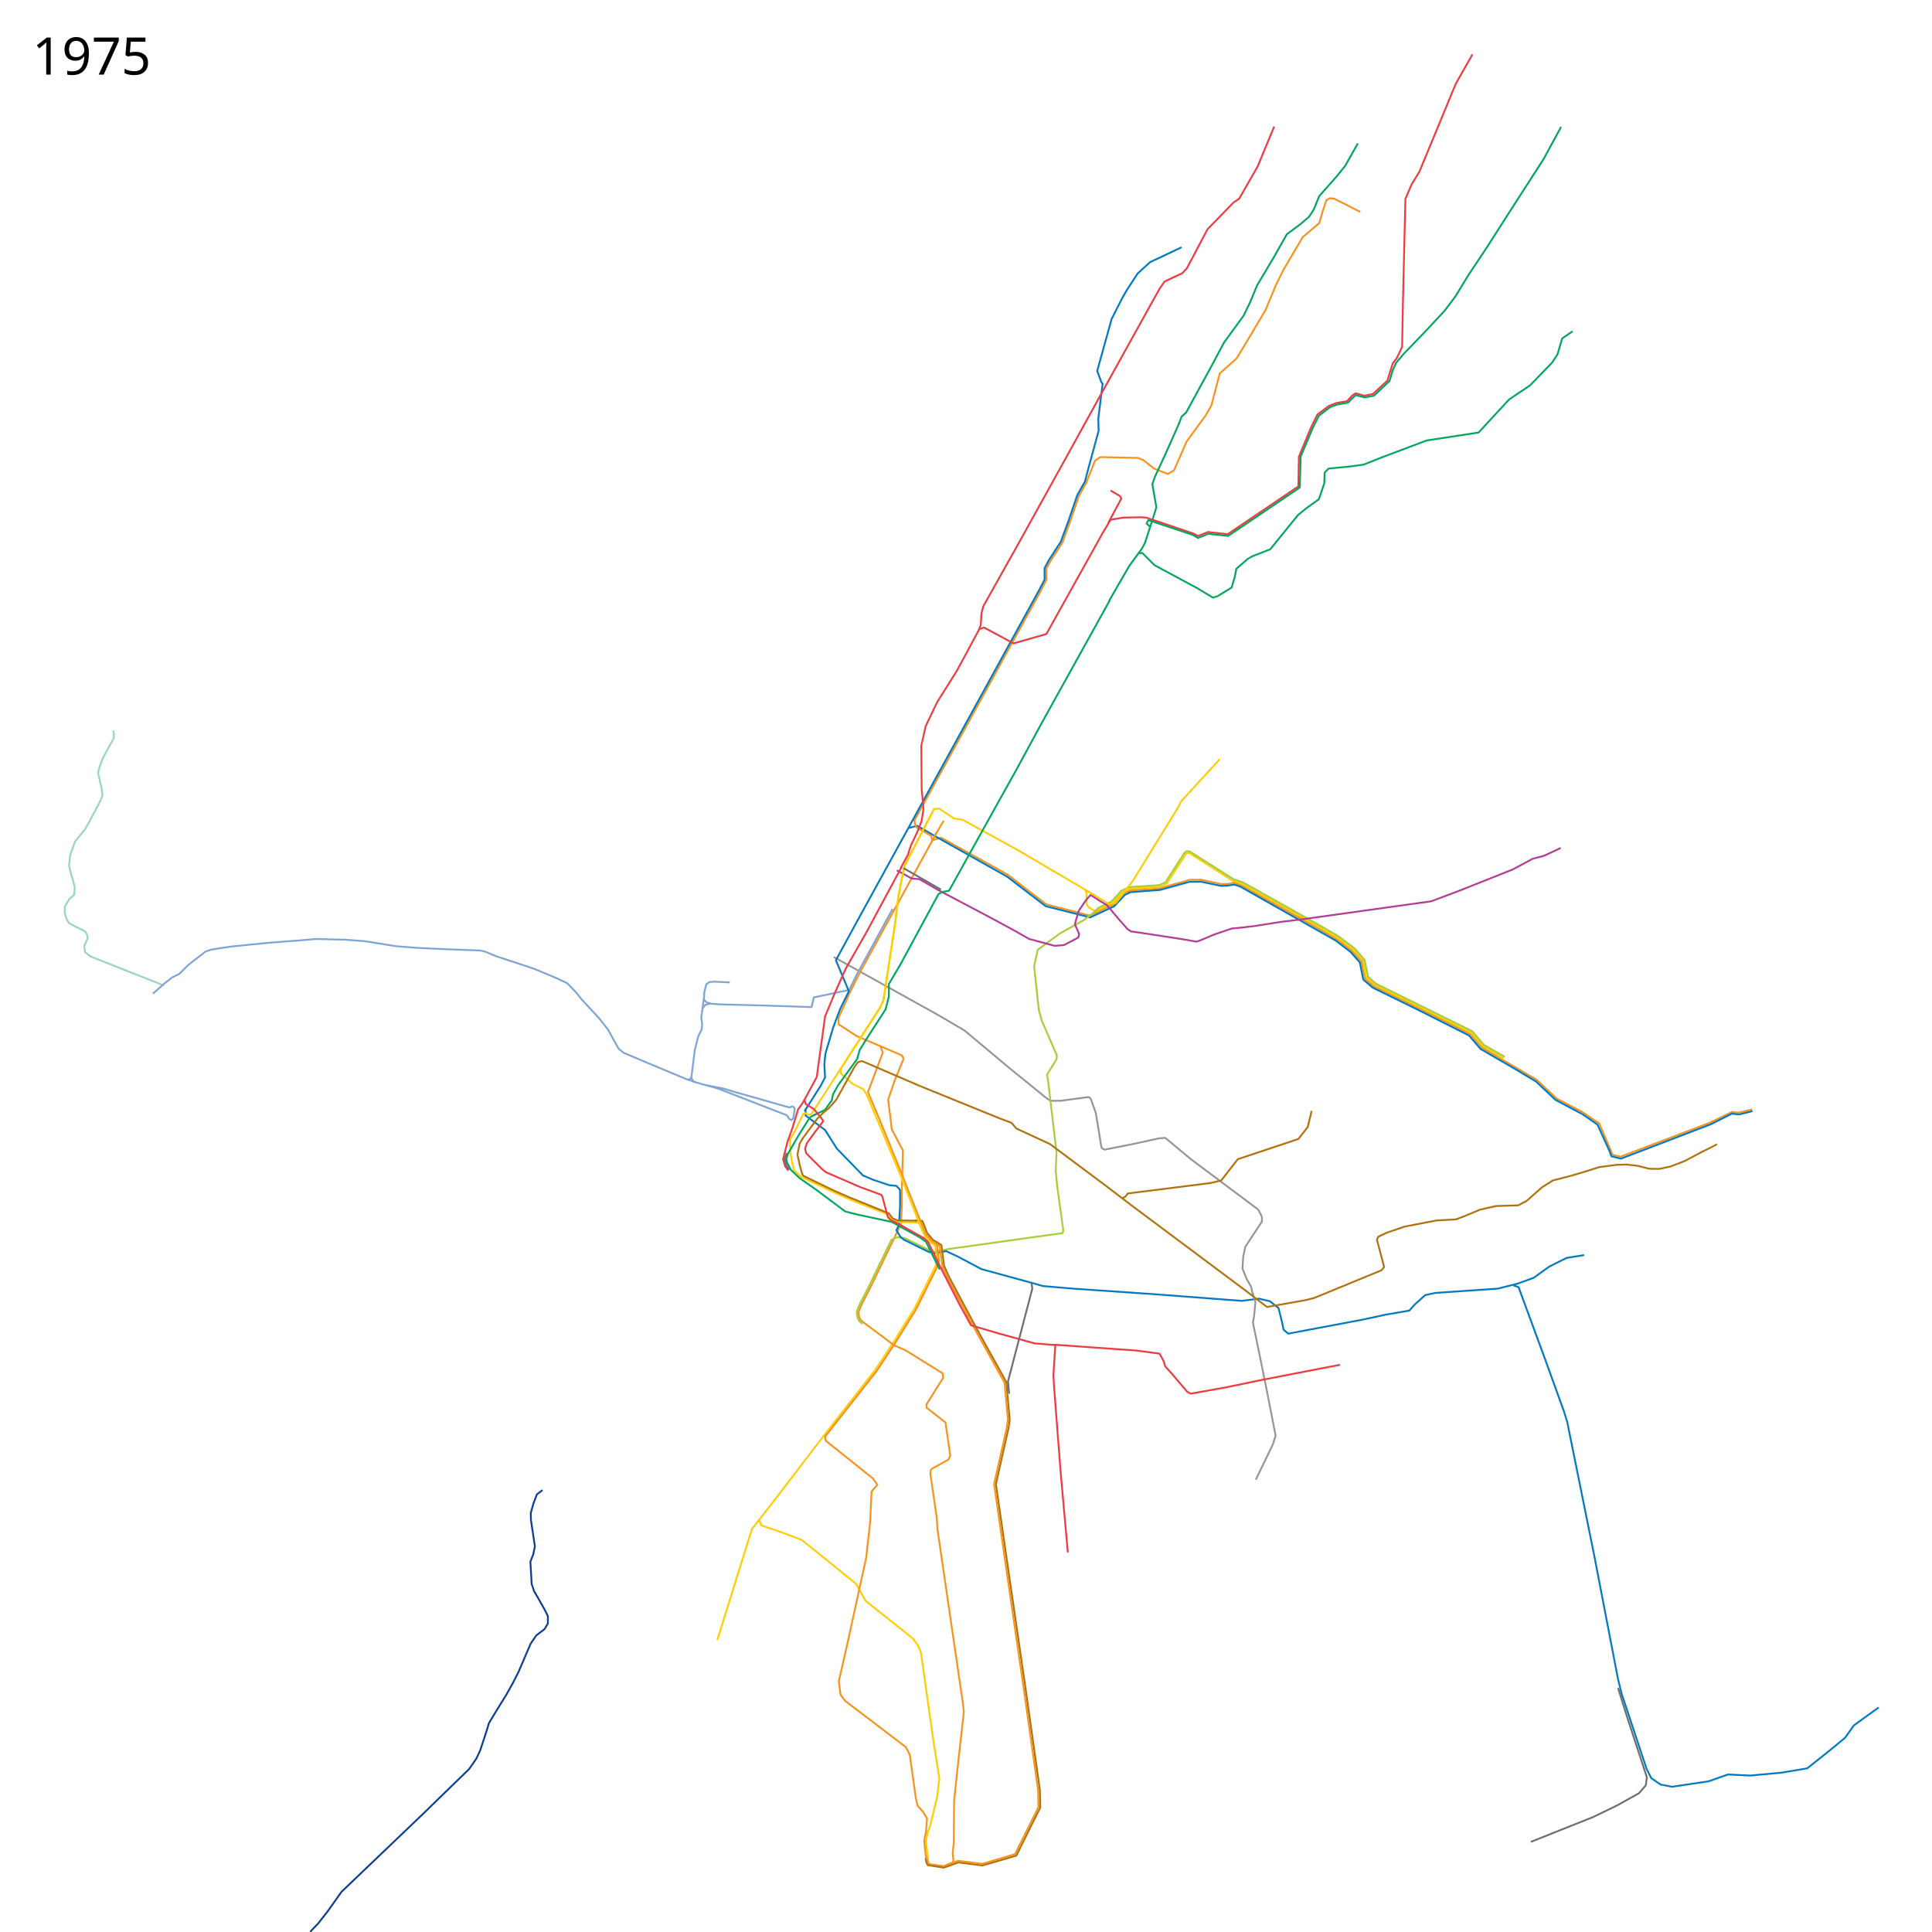
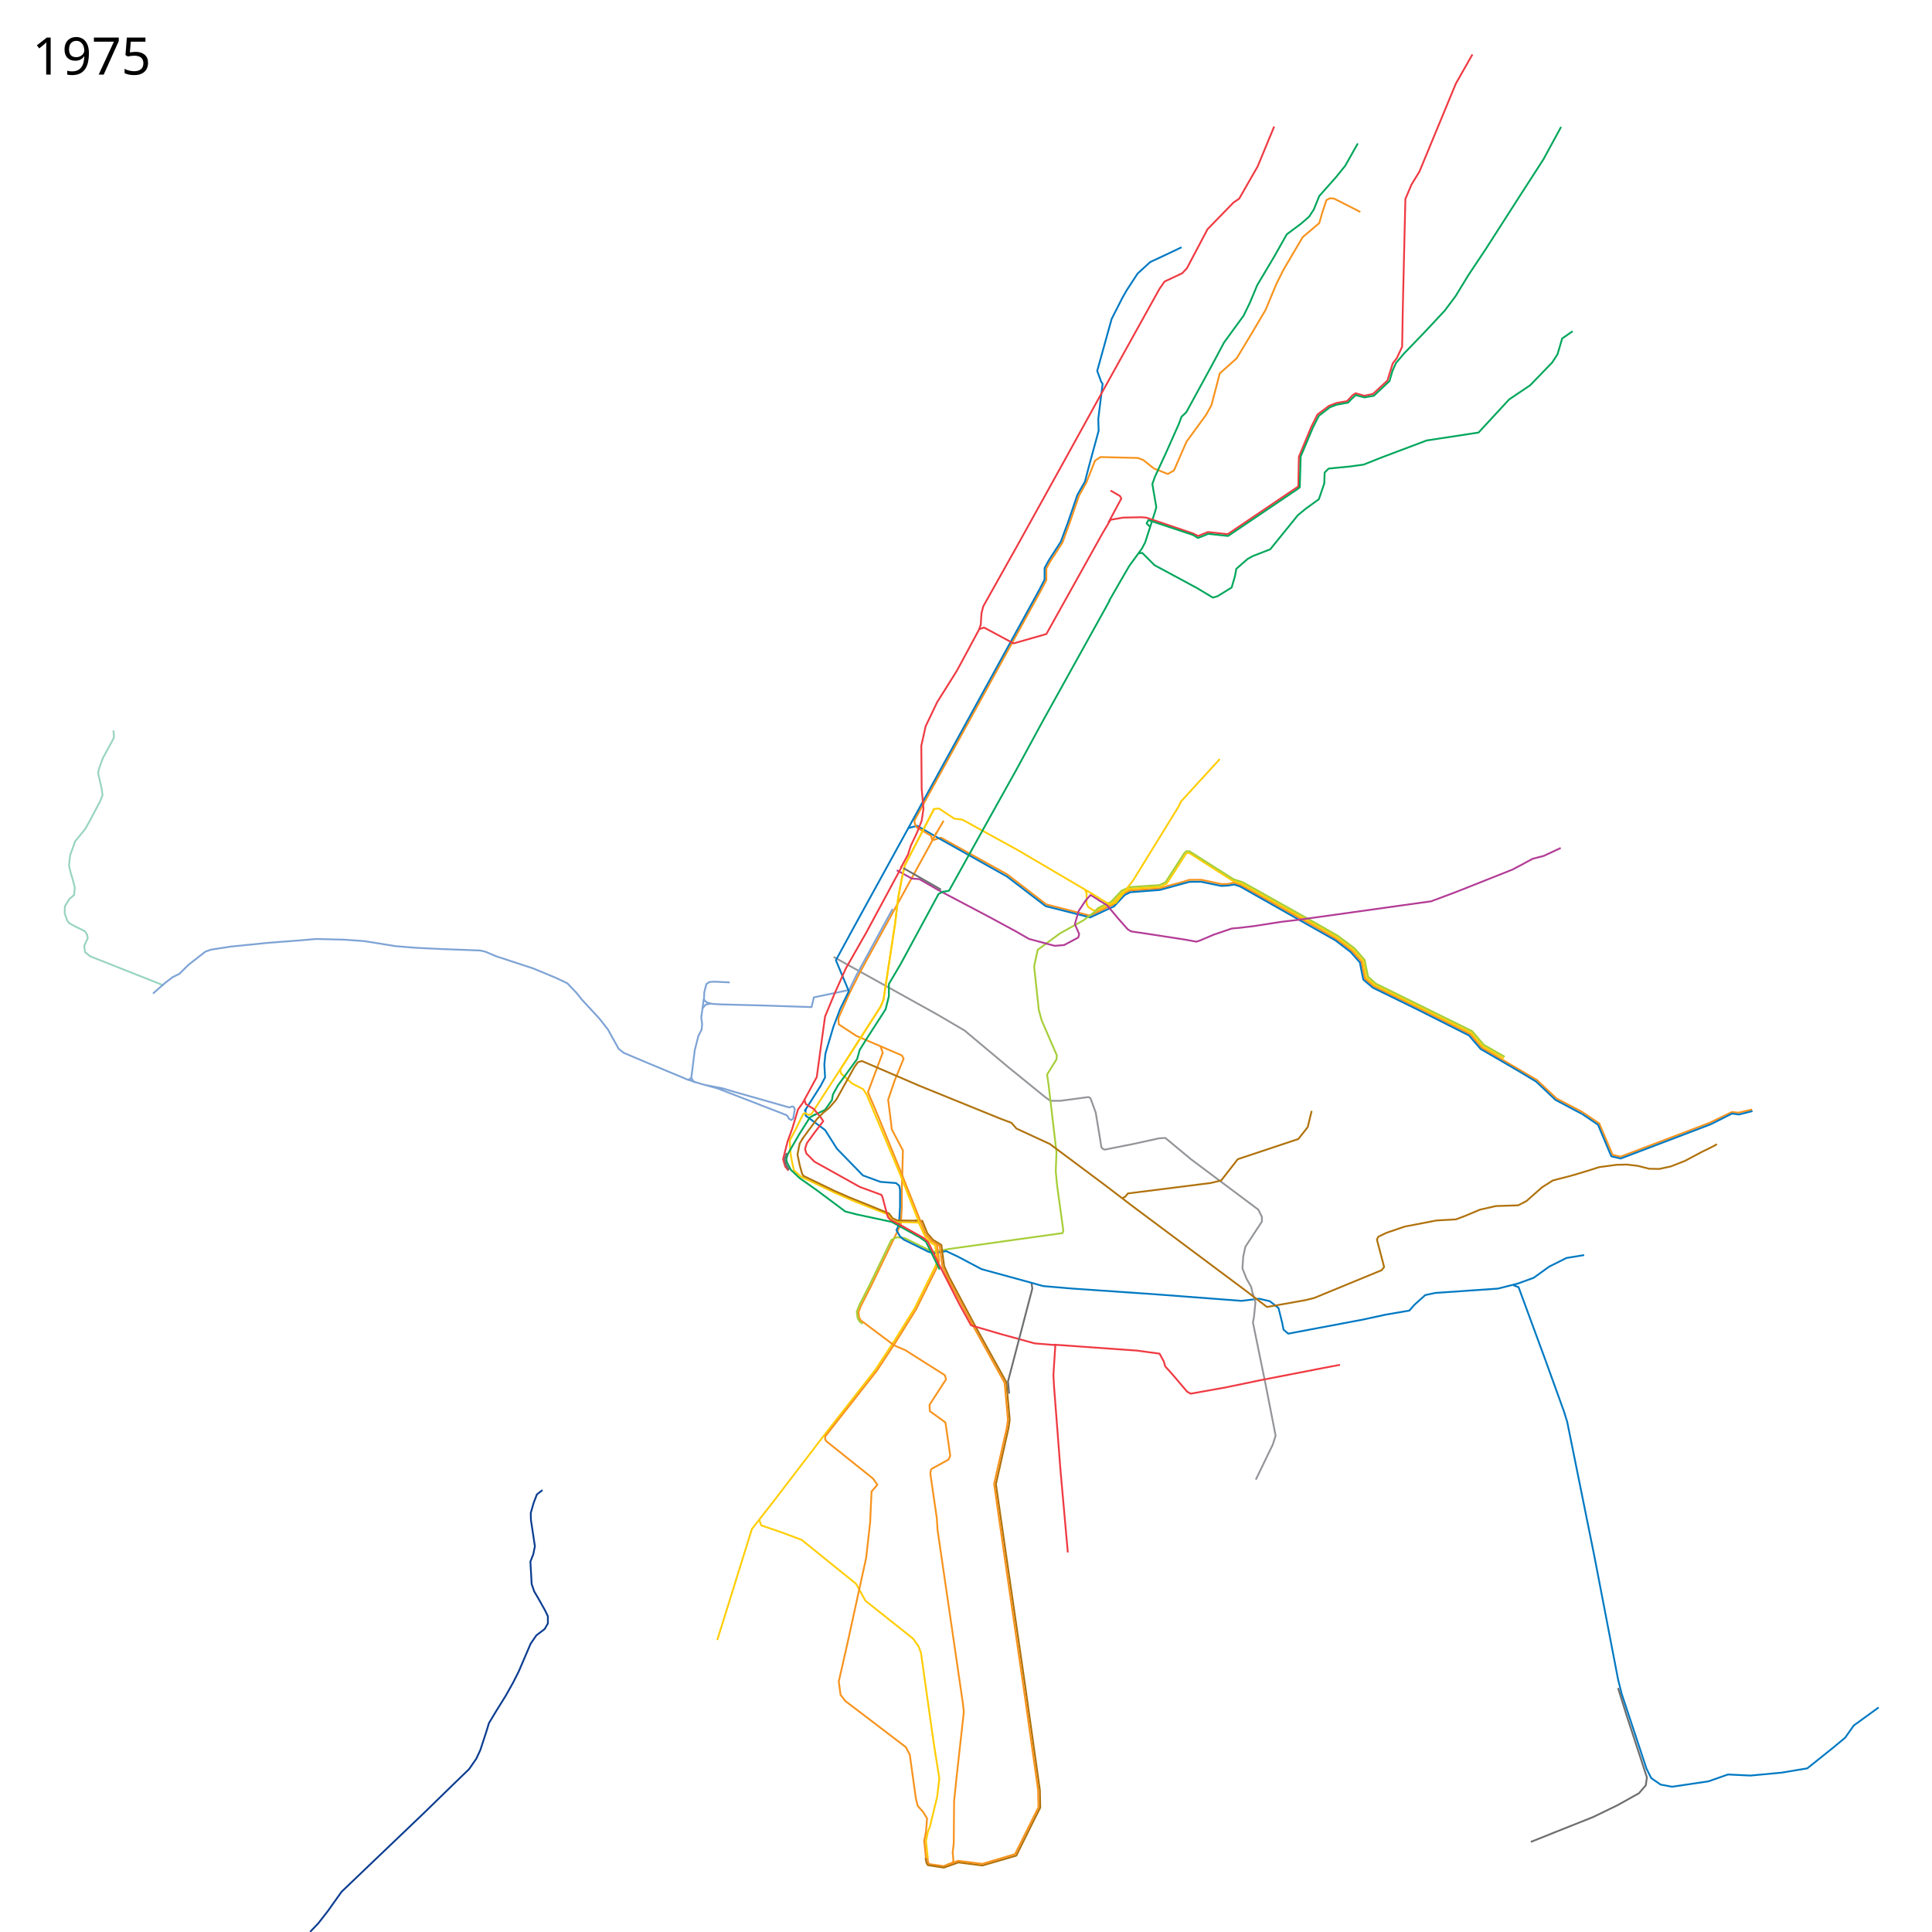
<svg xmlns="http://www.w3.org/2000/svg" width="5360" height="5360" viewBox="0 16 5360 5360">
  <path d="M2587.576 2346.983l23.187-7 184.017 102.084 35.508 27.288 72.356 55.644 121.403 31.266 56.885-27.621 6.695-2.043 29.661-31.686 18.03-8.54L3217 2481l23-7.25 39.75-10.5 19.75-6.25 33-.25 56.5 12 17.75-.5 16.75-3.5 19.5 7 203 113.75 60.75 35.25 44 33 26.5 30.25 9.25 46.749 24.75 21.5 116.25 56.5L4079 2885l32 37.5 153.25 90 54.25 51.25L4388 3100l48.75 32.75" fill="none" stroke="#f7931d" stroke-width="5" stroke-linejoin="round" />
  <path d="M2519.5 2313.5l25-6.5 53.5 31 196 110 107 82 123.537 31.265L3083 2534l7.365-3.034 30.228-32.204 15.318-7.448L3218 2485l82-22.5 32-.25 56.14 11.59 18.36-.84 17.5-3 16.75 5.5L3705 2625l42.5 32.5 25.25 28.75 4.75 24.5 4.75 23 26.5 22.5L3930 2815.5l145.5 73.25 32.25 37.5 96.5 56 57.25 34.25 54 51 74.5 39.5" fill="none" stroke="#0079c2" stroke-width="5" stroke-linejoin="round" />
  <path d="M3421.5 2460.5l-121.695-77.789-5.805-.439-3.928 2.792L3237 2467l-18 9-51.5 3.5-32.864 2.288-20.822 9.78-28.95 30.728-8.466 4.305" fill="none" stroke="#ffcd02" stroke-width="5" stroke-linejoin="round" />
  <path d="M3420 2459.5l24.743 7.836L3668.25 2592.5l41.25 24.25 45.25 34 27 31 9 46.5 23.25 20.25 267.5 132.25 32.5 38 57.75 33.25M3010 2484.5l4.5 8.5v30.5l4.5 8.5 15 10 10.534-.975 27.966-13.525 6-2" fill="none" stroke="#ffcd02" stroke-width="5" stroke-linejoin="round" />
  <path d="M3037.839 2545.847l7.97-10.292L3066.5 2525l14.746-5.976 11.229-11.482 18.77-20.228 22.204-10.28 83.051-5.534 17.178-8.068 51.88-80.482 6.29-5.56 8.669.635 121.525 77.187 25.687 8.466 27.008 14.932 181.051 101.619 55.83 32.135 46.467 34.806 27.712 31.83 9.678 46.771 21.822 19.28 167.212 82.466 99.449 49.119 32.94 38.28 57.602 32.855" fill="none" stroke="#a6ce38" stroke-width="5" stroke-linejoin="round" />
  <path d="M4436 3131l38 89 22 5 247-94 62-30 18 2 38-9" fill="none" stroke="#f7931d" stroke-width="5" stroke-linejoin="round" />
  <path d="M2601 3515l-8 18.5-55.5 112-57.5 92.5-52 79-144 184-137 179-61 78-96 308" fill="none" stroke="#ffcd02" stroke-width="5" stroke-linejoin="round" />
  <path d="M2313 2671l288 160 75 44 123 103 101 82 14 10h28l77.31-10.37 4.187 1.635 2.436 3.05L3040 3103l11 67 4.713 29.066 3.804 4.159 5.113 2.267L3143 3190l73-16 17-1 71 59 187 140 10 20v13l-46 70-6 28-2 32 11 28 13 23 5 22" fill="none" stroke="#939598" stroke-width="5" stroke-linejoin="round" />
-   <path d="M3774 604l-53-27-20-10-11-1-10 5-11 33-9 31-46 39-53 90-20 40-30 72-39 66-41 68-47 42-23 88-15 27-54 74-35 80-17 10-38.633-15.206-29.63-23.62-14.753-5.631L3053 1284l-15 10-24 60.375-20.445 36.88-25.624 74.47-20.306 55.4-32.99 50.854-11.76 21.271v32.125l-15.467 29.55-350.605 637.509 1.197 8.691 5.375 10.625 39.855 23.049 3.452 13.062L2385 2715l-28 56-31 70 1 17 49 32 77 33 49 21 5 9-25 61-18 53 8 63 2 19 31 58.813-3.016 109.286.016 48.002-2.939 47.944-40.06 82.955-43 89-28 55-6.172 16.282 1.537 14.111L2388 3679l92.945 69.652L2512 3762l103 64 2 12-46.5 74 .25 9.5 52.25 41 11.5 79.25 1.75 13.25-5.266 10.634-42.052 23.107L2583 4092M2598.542 2324.95l-20.644 39.152" fill="none" stroke="#f7931d" stroke-width="5" stroke-linejoin="round" />
+   <path d="M3774 604l-53-27-20-10-11-1-10 5-11 33-9 31-46 39-53 90-20 40-30 72-39 66-41 68-47 42-23 88-15 27-54 74-35 80-17 10-38.633-15.206-29.63-23.62-14.753-5.631L3053 1284l-15 10-24 60.375-20.445 36.88-25.624 74.47-20.306 55.4-32.99 50.854-11.76 21.271v32.125l-15.467 29.55-350.605 637.509 1.197 8.691 5.375 10.625 39.855 23.049 3.452 13.062L2385 2715l-28 56-31 70 1 17 49 32 77 33 49 21 5 9-25 61-18 53 8 63 2 19 31 58.813-3.016 109.286.016 48.002-2.939 47.944-40.06 82.955-43 89-28 55-6.172 16.282 1.537 14.111L2388 3679l92.945 69.652L2512 3762l109.4 69.27 3.254 11.372-45.873 70.864.877 17.404L2623 3962.5l11.5 79.25 1.75 13.25-5.266 10.634-42.052 23.107L2583 4092M2598.542 2324.95l-20.644 39.152" fill="none" stroke="#f7931d" stroke-width="5" stroke-linejoin="round" />
  <path d="M2591 2261l-81 156-9 41-9 48-9 74-32 210-8 19-45 70-68 106" fill="none" stroke="#ffcd02" stroke-width="5" stroke-linejoin="round" />
-   <path d="M4390 3107l42 29 34 75 4.5 13 26.5 6.5 249.5-95.5 58.5-29.5 19.5 2.5 37.5-9.5" fill="none" stroke="#0079c2" stroke-width="5" stroke-linejoin="round" />
+   <path d="M4390 3107l43.419 29.444 31.694 75.443 5.387 12.202 25.873 6.035L4746.5 3135l58.5-29.5 19.5 2.5 37.5-9.5" fill="none" stroke="#0079c2" stroke-width="5" stroke-linejoin="round" />
  <path d="M2588 2261l17-2 41.923 27.876 23.299 3.271 154.81 85.075L3027 2494l21.5 14" fill="none" stroke="#ffcd02" stroke-width="5" stroke-linejoin="round" />
  <path d="M2476.5 2537.5l-100.5 184-20 41-98 20.5-6.5 27-136.5-4.5-116-3-23.5-1.5-15-4-7.5-7.5 1-21 5.5-22 8.5-6 14-1 42.5 2" fill="none" stroke="#7ea3d5" stroke-width="5" stroke-linejoin="round" />
  <path d="M3278 702l-42 20-45 21-35 32-30 46-12 21-30 59-40 144 11 30 4 6-12 97 1 33-27 99-11 42-21 37-26 76-20 54-33 51-12 22v32l-15 29-509 926-55 101 36 86-24 49-19 50-22 74-3 30 2 36-12 23-45 71" fill="none" stroke="#0079c2" stroke-width="5" stroke-linejoin="round" />
  <path d="M1952.5 2787.5l-7 51.5 2.5 18.5-1.5 15-9 17.5-10 39.5-6.5 52.5-3 23.5 5.463 11.013L1945 3023l45.873 12.612 191.239 74.149 4.082 4.507 2.508 5.642 6.895 3.448 5.015-4.388 4.388-25.702-2.507-5.641-4.388-2.194-4.388 1.567-3.448 1.567L2036.687 3045l-30.09-9.09-47.642-9.403" fill="none" stroke="#7ea3d5" stroke-width="5" stroke-linejoin="round" />
  <path d="M2583 4092l-2 12 18 124 2 32 70 479 3 26-20 180-7 68-1 117-3 26 2 20-1.375 7.25-25.375 10-39.875-5.5-3.75-5.75-1.625-14" fill="none" stroke="#f7931d" stroke-width="5" stroke-linejoin="round" />
  <path d="M2393.12 3688.706l-8.584-6.646-5.171-9.332-2.517-17.65 7.08-18.076 27.456-53.708 61.367-127.17 8.941-4.889 8.207-2.64L2510 3451l67.5 33.25 13.492 4.348L2623 3483l10-2 315-44 2-7-17-123-4-41 2-54L2909 3025l-4-28 26-42 1-11-42-97-8-29-13-121 10-46 61-45 65.881-36.797 32.314-24.423" fill="none" stroke="#a6ce38" stroke-width="5" stroke-linejoin="round" />
-   <path d="M2235 3092v19l54 40 33 52 72 74 28 12 45 15 20 2 10 11v47l-3 50-7 15 10 17 10 9 69 34 16 4 33-6 32 15 66 35 139 38 32 9 82 7 232 16 237 18 48-6 30 7 24 19 10 40 4 20 13 11 207-39 60-13" fill="none" stroke="#0079c2" stroke-width="5" stroke-linejoin="round" />
+   <path d="M2235 3092v19l54 40 33 52 72 74 48.702 17.897 43.243 3.332 8.96 7.646L2497 3317v47l-3 50-7 15 10 17 10 9 69 34 16 4 33-6 32 15 66 35 139 38 32 9 82 7 232 16 237 18 48-6 30 7 24 19 10 40 4 20 13 11 207-39 60-13" fill="none" stroke="#0079c2" stroke-width="5" stroke-linejoin="round" />
  <path d="M2591 2339l27-46" fill="none" stroke="#f7931d" stroke-width="5" stroke-linejoin="round" />
  <path d="M3840 3664l70-12 14-16 30-27 28-6 174-12 55-14 44-16 43-31 48-24 49-8M4199 3582l14 5 74 201 52 144 9 29 75 371 66 343 10 40 69 208 13 26 26 18 32 6 101-15 54-19 62 3 86-8 72-12 70-56 35-29 24-34 69-50" fill="none" stroke="#0079c2" stroke-width="5" stroke-linejoin="round" />
  <path d="M2538.237 3402.309l20.638.755 13.591 33.977 15.856 18.625 23.407 14.345 7.624 58.251 13.949 30.85 75.208 141.116 83.49 150.39 9.292 104.663-3.323 22.719-34.97 155.585 30.614 212.19L2844.585 4696l40.293 285.64 1.094 49.36-18.685 37.06-45.315 91.293-2.481 4.812-93.992 27.335-66.5-8.5-40.5 14.5-44.5-7-3.5-6-3-14" fill="none" stroke="#b0720c" stroke-width="5" stroke-linejoin="round" />
  <path d="M2442.5 2918l6.5 18.5-41 109.5 30 71 58 142 72 181" fill="none" stroke="#f7931d" stroke-width="5" stroke-linejoin="round" />
  <path d="M2488 2430.5l42 23 20.5 1.5 52 30 24.5 13 118.5 62.5 72 39 37.5 21.5 71 19 26-2 39.5-21 2.5-9.5-12-27.5 10.5-36.5 20-30 13-14.5 25 15.5" fill="none" stroke="#b33c96" stroke-width="5" stroke-linejoin="round" />
  <path d="M2591 2261l-81 156-9 41-9 48-9 74-32 210-8 19-45 70-68 106" fill="none" stroke="#ffcd02" stroke-width="5" stroke-linejoin="round" />
  <path d="M2331 2983l-80 124-8 2-10.239-5.06-4.51 2.812L2208 3148l-17 32 2 34.5 3.5 20.5 6.127 27.776 18.94 17.343L2318 3326l55 24 90 35 11 16 14 5 62 2" fill="none" stroke="#ffcd02" stroke-width="5" stroke-linejoin="round" />
  <path d="M2331 2982l2 12 31 28 31 16 10 16 94 224 52 133M2106 4231c1 4 6 17 6 17l53 18 59 22 151 122 26 47 132 105 15 21 7 18 35 248 16 101-6 51-20 82-6 16-5 25 5 47" fill="none" stroke="#ffcd02" stroke-width="5" stroke-linejoin="round" />
  <path d="M3475 3603l8 26-4 40-3 16 35 171 28 143-8 25-47 97" fill="none" stroke="#939598" stroke-width="5" stroke-linejoin="round" />
  <path d="M3639 3098l-11 45-26 33-168 56-46 59-29 7-230 29-7 9-8 4" fill="none" stroke="#b0720c" stroke-width="5" stroke-linejoin="round" />
  <path d="M2618 2489l-14 7-105 194-33 56v34l-9 36-54 84-18 29-7 25-53 73-14 25-3 16-19 27-31 15" fill="none" stroke="#00a65b" stroke-width="5" stroke-linejoin="round" />
  <path d="M2549 3408l15 33 5.4 8.4 14.6 15 10.42 6.538L2601 3515" fill="none" stroke="#ffcd02" stroke-width="5" stroke-linejoin="round" />
  <path d="M2599.028 3467.397l.816 5.581 5.532 41.771-7.545 20.479-56.705 114.021-57.05 91.565-51.337 77.965-143.35 182.328-.148 8.019 2.76 4.873 130 104 12.135 17.17-16.136 18.83-4 86-11 98-53 242-23 101 5 37 13 17 168 128 11 21 17 122 5 20 15 17 11 18-3 37-5 25 4.979 48.56" fill="none" stroke="#f7931d" stroke-width="5" stroke-linejoin="round" />
  <path d="M2263 3107l-16 9-29.5 46.5-31.5 54.5-4.572 14.478 1.897 9.398 10.631 20.472 24.083 22.77L2266 3318l79 59 31 8 98 21 78 43 17 12 38 77M2618 2490l15-3 119-214 68-122 70-129 177-319 12-22M3077 1683l27-47 29-50 35-48 9-17 28-87 3-11-11-64 7-20 31-67 36-81 7-19 13-12 72-132 33-62 54-74 18-37 20-48 47-79 35-62 39-29 23-20 13-20 15-37 47-53 25-31 35-62M3863 1045l10-22 22-26 55-57 58-62 30-40 36-59 48-72 91-142 69-107 49-90M3160 1551l9-1 34 34 117 63 45 27 13-4 39-24 9-31 4-21 31-27 14-8 49-19 77-95 22-18 36-26 15-44 1-30 11-11 61-6 36-5 53-21 122-46 144-22 85-92 58-39 61-63 15-23 13-44 29-20" fill="none" stroke="#00a65b" stroke-width="5" stroke-linejoin="round" />
  <path d="M2499 2424l20-37 8-25 18-38 12-31 5-33-5-56-1-119 12-54 32-67 54-86 26-48 36-67 5-14 2-32 5-19 97-173 123-222 102-185 127-229 20-36 20-36 14-20 49-23 13-14 57-108 72-74 16-11 51-89 46-111" fill="none" stroke="#ef3a42" stroke-width="5" stroke-linejoin="round" />
  <path d="M2718 1761l12-4 82 44 91-26 156-280 22-37 35-6 50-1 14 1 130 44 14 7 27-11 55 6 196-132.5 1.5-82 34.5-83.5 17-34 32-24 21-8 29-5 15-16 9-6 24 7 24-5 40-37 15-48 11-14 15-32 2-114 7-296 17-40 22-36 101-244 46-81" fill="none" stroke="#ef3a42" stroke-width="5" stroke-linejoin="round" />
  <path d="M3081 1377l26 15 4 7-36 67M2502 2420l-98 182-57 100-31 69-27 65-16 116-7 52-39 72-13 18-16 53-13 36-12.5 49 6 20.5 9 11" fill="none" stroke="#ef3a42" stroke-width="5" stroke-linejoin="round" />
  <path d="M2227 3174.5l-8.5 14-6 30.5 6 29 7.057 25.34 3.7 5.013 84.626 40.908 41.617 18.239 111 45 10 13.5 13.5 6 53 .5" fill="none" stroke="#b0720c" stroke-width="5" stroke-linejoin="round" />
-   <path d="M2231.5 3066l4 13 22.5 14 20.5 25 5.5 8.5-24 31.5-21.5 29.5-5 16 3.5 12.5 42.5 42.5 11.5 9.5 94.5 41 60 22 3 6.5 11 42 4 13.5 6.5 7 36 19 57 32 12 11 35.5 73" fill="none" stroke="#ef3a42" stroke-width="5" stroke-linejoin="round" />
+   <path d="M2231.5 3066l4 13 22.5 14 20.5 25 5.5 8.5-24 31.5-21.5 29.5-5 16 3.5 12.5 22.55 22.802L2385.5 3309l60 22 3 6.5 11 42 4 13.5 6.5 7 36 19 57 32 12 11 35.5 73" fill="none" stroke="#ef3a42" stroke-width="5" stroke-linejoin="round" />
  <path d="M2568 3440l17.048 18.898 21.96 13.95 7.492 56.652 14.5 32 76 142.5 82 148 9.348 102.969L2793 3978l-35 155 31 216 52 357 39 276 1 48-65 130-91 27-67-8.5-32 11.5" fill="none" stroke="#f7931d" stroke-width="5" stroke-linejoin="round" />
  <path d="M2609 3531.5l53.5 104.5 31.5 57 82 24 94.5 26 55.5 4.5" fill="none" stroke="#ef3a42" stroke-width="5" stroke-linejoin="round" />
  <path d="M2923 3746.5l231.5 16.5 62.5 8.5 12 22 3.5 13 21.5 24 39.5 46.5 10 5.5 95-17 101.5-21 170-33 47.5-9" fill="none" stroke="#ef3a42" stroke-width="5" stroke-linejoin="round" />
  <path d="M2928 3745.5l-5.5 85.5 2 35 18 233.5 20 223.5" fill="none" stroke="#ef3a42" stroke-width="5" stroke-linejoin="round" />
  <path d="M2610.5 2484l-104-59.5M2862 3577l2 14-67.5 257.5 3.262 33.895M4489 4699l23 74 43 131 14 43-3 22-19 22-59 33-68 33-103 41-70 28" fill="none" stroke="#6c6e70" stroke-width="5" stroke-linejoin="round" />
  <path d="M2225 3177l19-26 23-31 17-17 16-13 20-23 50-90 10-14 11-3.5 159 68.5 224 91 32 12 14 16 93 43 154 115 72 55 320 239 56 43 107-19 24-6 187-77 7-9-20-76 4-8 23-11 50-17 88-17 54-3 24-9 43-18 44-10 62-2 23-12 43-38 30-19 31-8 22.992-6.03L4407 3263.5l29.5-9.5 49-6.5 28.005-.59 30.495 3.59 31.5 8 28 .5 32-7 38.5-15 48-25.5 27.5-13.5 14-7.5" fill="none" stroke="#b0720c" stroke-width="5" stroke-linejoin="round" />
  <path d="M3046.5 2512.5l24.5 14.5 31 37 26.5 30 9.5 6 37.5 5.5L3289 2623l30 5.5 9.5-3 39-16.5 50-17 22-2 38-4.5 77-12 50.5-6 286.5-40 79-11 72-27 153.5-61 27.5-14.5 28.5-15.5 31-8 47-22" fill="none" stroke="#b33c96" stroke-width="5" stroke-linejoin="round" />
  <path d="M2189 3261.5l-7.5-12.5-2.458-8.528-2.069-8.867 5.75-16.928" fill="none" stroke="#6c6e70" stroke-width="5" stroke-linejoin="round" />
  <path d="M3190 1477l-9-9 5-9 123.5 41 14 8.5 15.5-6 13-5.5 55 6 57-38.5 135.5-91.5 6.5-5 2.5-85.5 34.21-80.906L3659 1169.5l30.5-23.5 18-7 32.5-6 9-9.5 12.5-11.5 8 2.5 16 4 26-4.5 43.5-41 9-31" fill="none" stroke="#00a65b" stroke-width="5" stroke-linejoin="round" />
  <text x="89.453" y="222.961" style="-inkscape-font-specification:Sans" font-size="144px" font-weight="400" font-family="Sans">
    <tspan x="89.453" y="222.961">1975</tspan>
  </text>
  <path d="M3027 2494l49 30 20-3 48-63 125-203 8-16 107-117" fill="none" stroke="#ffcd02" stroke-width="5" stroke-linejoin="round" />
  <text x="89.453" y="5273.961" style="-inkscape-font-specification:Sans" font-size="144px" font-weight="400" font-family="Sans" />
  <path d="M454.5 2750L347 2707.5l-97-38.5-14-11.5-2.5-17 10-22-2-9.5-6-9.5L206 2585l-15-8.5-5.5-9-6-17.5.5-19.5 12.5-20.5 13-11 1-10 1-10.5-6-23.5-5.5-18-4.5-19.5 3-28.5 14-39 27.5-33.5 13-23 29-55 6.5-16.5-2.5-18-10-44 4-15 9-25 24.5-45 6.5-12.5-.5-13.5-1.31-6.29" fill="none" stroke="#99d4c0" stroke-width="5" stroke-linejoin="round" />
  <path d="M1971.5 2800l-14.5 3.5-7.5 9.5M1906 3010.5l24 8M1918 3006.5l-8.251 5.602-61.767-25.757M1847.982 2986.345L1792 2963l-61.5-26-14-11-17.5-31.5-12.5-22.5-23.5-30-49-53-15.5-19.5-24.5-25.5-31.5-15-62.5-26-103.5-34-29.5-12.5-14.5-3.5-105.5-4-73.5-3.5-55.5-4.5-87-14-55-4-78.5-2-46 4-85.5 6.5-104.5 10.5-55.5 8.5-16 5.5-47.5 37-24.5 24.5-20 10-22.5 17.5-31 27.5" fill="none" stroke="#7ea3d5" stroke-width="5" stroke-linejoin="round" />
  <path d="M1505 4150l-15.5 12-9 23.5-8 28 .5 19.5 11 73-4.5 22-8 20.5 3.5 62 7 20.5 11.5 19.5 18.5 33 8 16.5v20l-9 15.5-23 17.5-16 23.5-33 77-16 31.5-19 34-28 45-19.5 32.5-7 23-17 52-11 23.5-20 29-47 45.5-78.5 76.5-136 130-92.5 88.5-38 53.5-26.5 34-22.5 23.5" fill="none" stroke="#0c3d91" stroke-width="5" stroke-linejoin="round" />
</svg>
